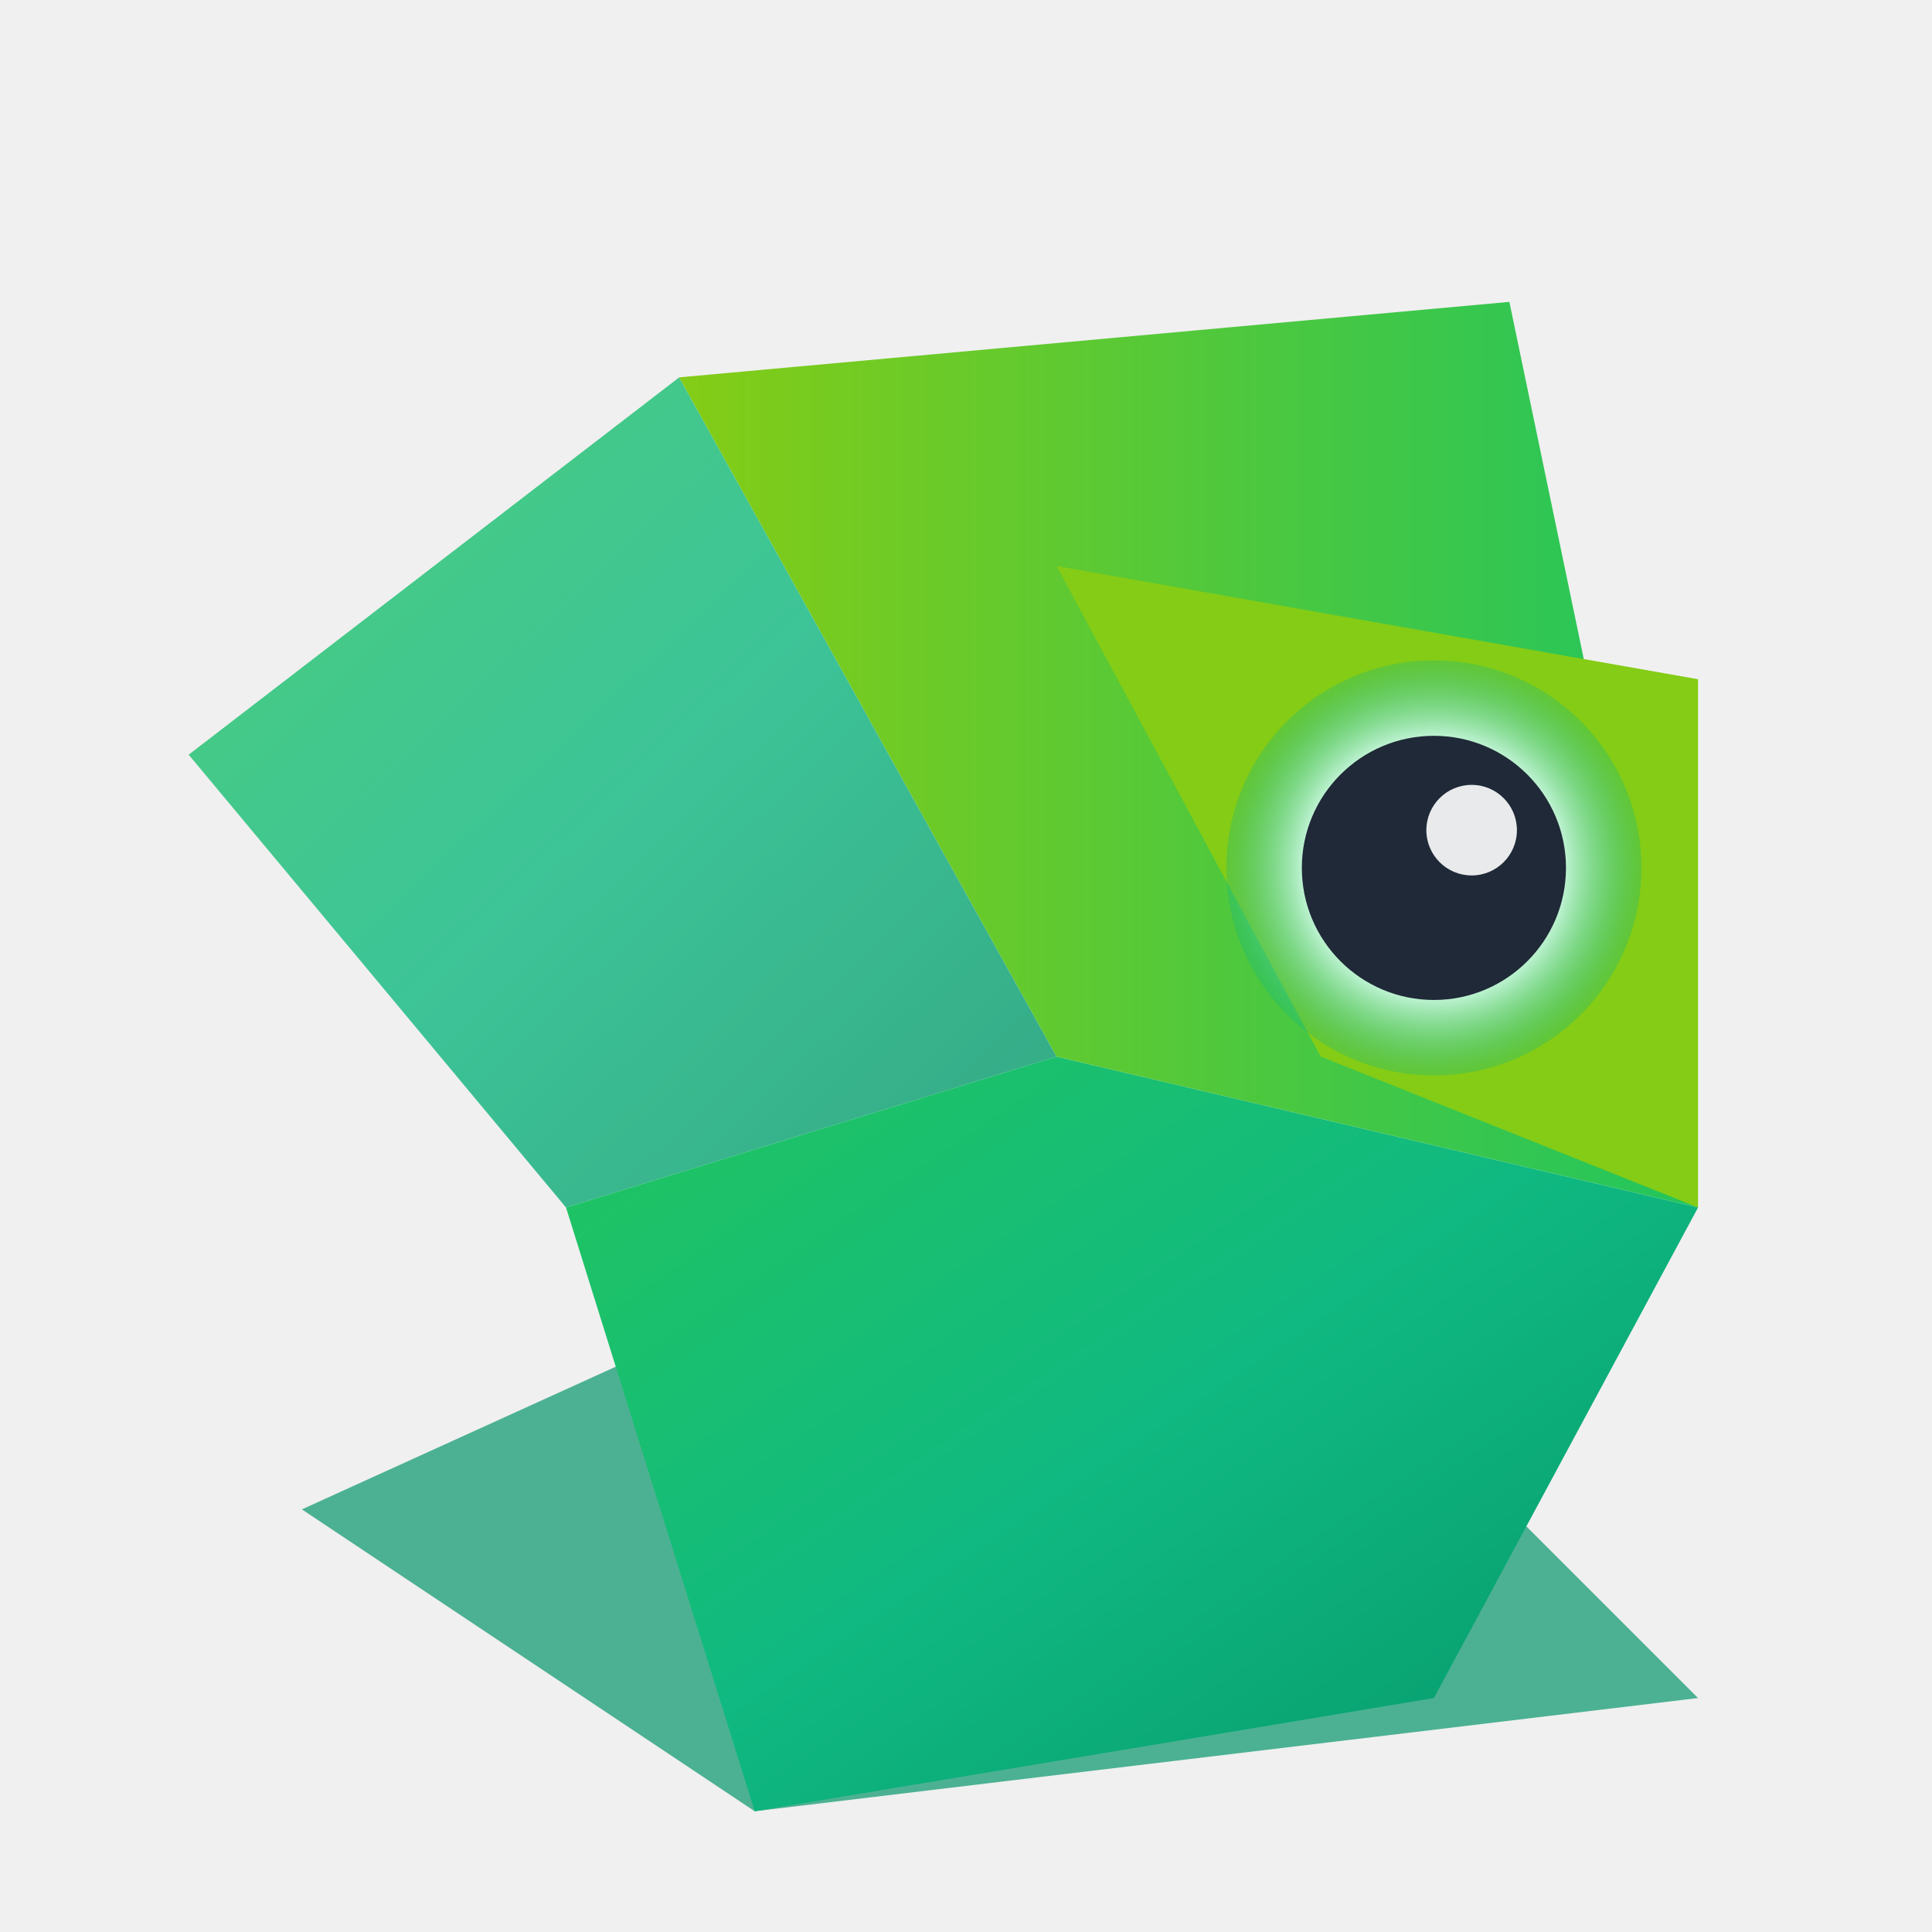
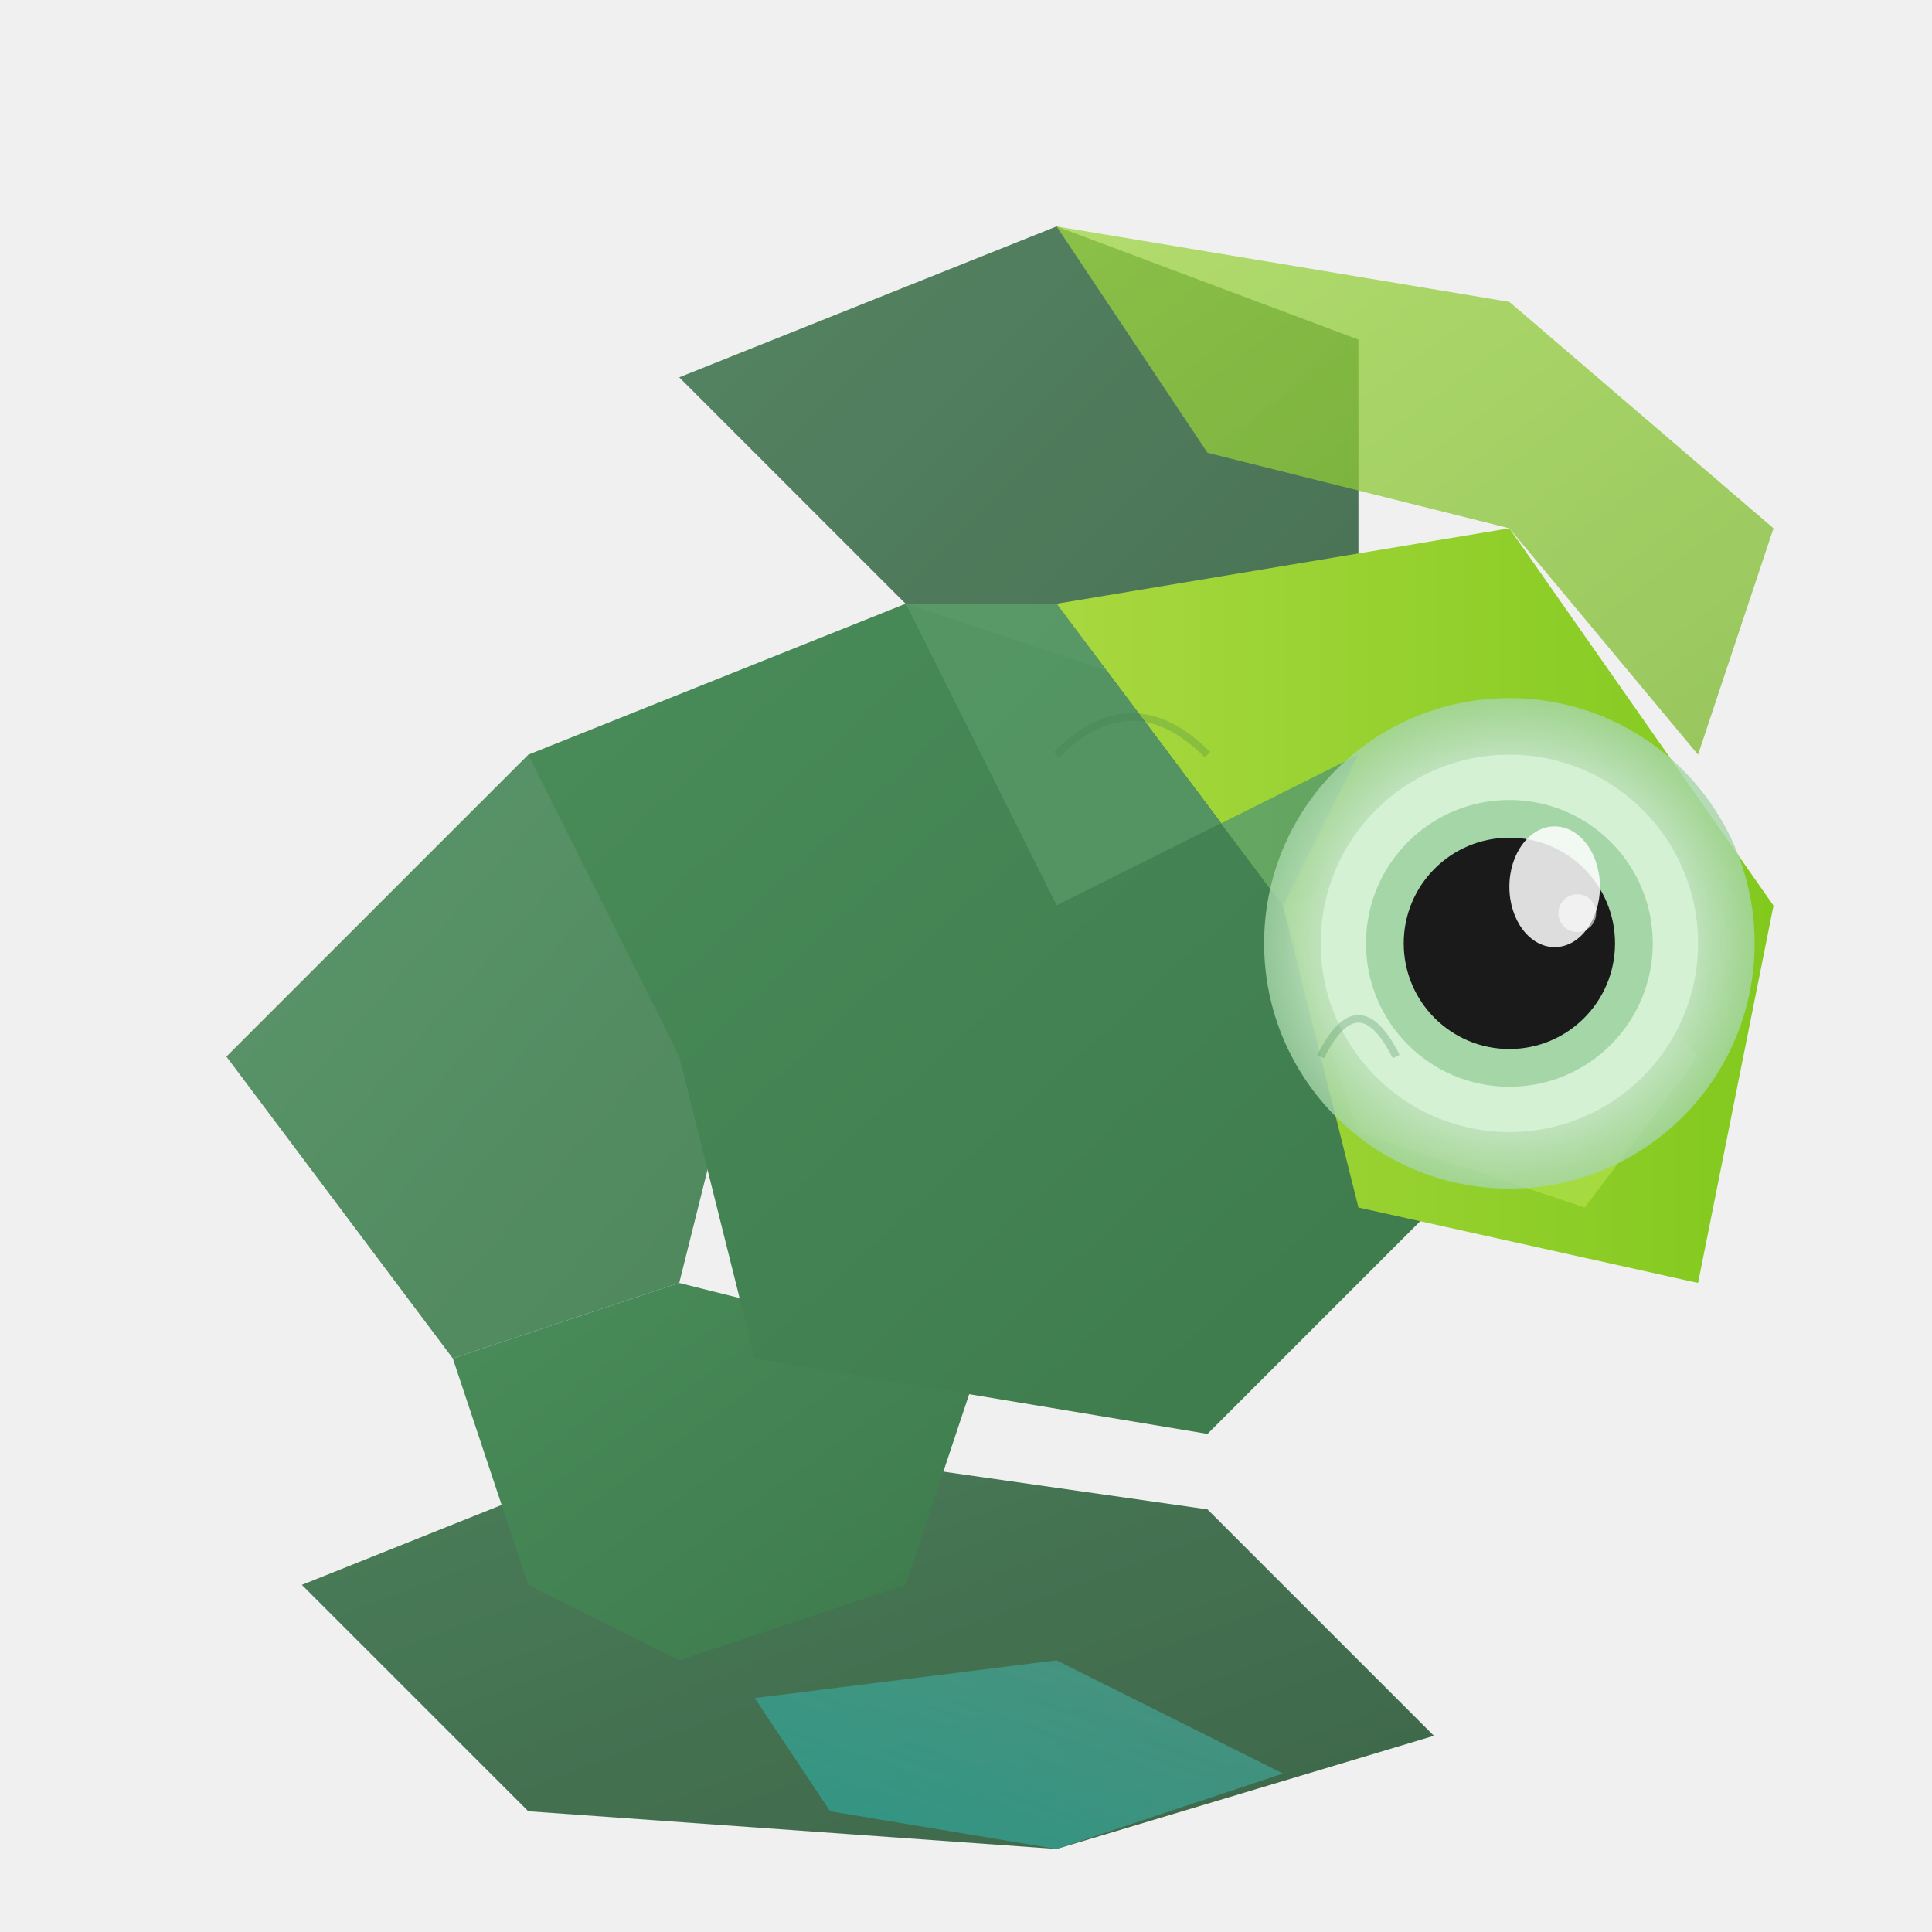
<svg xmlns="http://www.w3.org/2000/svg" width="512" height="512" viewBox="0 0 512 512" fill="none">
-   <g id="logo">
-     <defs>
-       <linearGradient id="grad1" x1="0%" y1="0%" x2="100%" y2="100%">
-         <stop offset="0%" style="stop-color:#22C55E;stop-opacity:1" />
-         <stop offset="50%" style="stop-color:#10B981;stop-opacity:1" />
-         <stop offset="100%" style="stop-color:#059669;stop-opacity:1" />
-       </linearGradient>
-       <linearGradient id="grad2" x1="0%" y1="0%" x2="100%" y2="0%">
-         <stop offset="0%" style="stop-color:#84CC16;stop-opacity:1" />
-         <stop offset="100%" style="stop-color:#22C55E;stop-opacity:1" />
-       </linearGradient>
-       <radialGradient id="eye" cx="50%" cy="50%" r="50%">
-         <stop offset="0%" style="stop-color:#D1FAE5;stop-opacity:1" />
-         <stop offset="60%" style="stop-color:#D1FAE5;stop-opacity:1" />
-         <stop offset="100%" style="stop-color:#10B981;stop-opacity:0.3" />
-       </radialGradient>
-     </defs>
-     <path d="M 80 400 L 300 300 L 450 450 L 200 480 Z" fill="#059669" opacity="0.7" />
-     <path d="M 50 200 L 180 100 L 280 280 L 150 320 Z" fill="url(#grad1)" opacity="0.8" />
-     <path d="M 150 320 L 280 280 L 450 320 L 380 450 L 200 480 Z" fill="url(#grad1)" />
-     <path d="M 180 100 L 400 80 L 450 320 L 280 280 Z" fill="url(#grad2)" />
-     <path d="M 280 150 L 450 180 L 450 320 L 350 280 Z" fill="#84CC16" />
-     <circle cx="380" cy="230" r="55" fill="url(#eye)" />
-     <circle cx="380" cy="230" r="35" fill="#1F2937" />
-     <circle cx="390" cy="220" r="12" fill="#FFFFFF" opacity="0.9" />
-   </g>
+   <defs>
+     <linearGradient id="bodyDark" x1="0%" y1="0%" x2="100%" y2="100%">
+       <stop offset="0%" style="stop-color:#2d6a3f;stop-opacity:1" />
+       <stop offset="100%" style="stop-color:#1e4d2b;stop-opacity:1" />
+     </linearGradient>
+     <linearGradient id="bodyMid" x1="0%" y1="0%" x2="100%" y2="100%">
+       <stop offset="0%" style="stop-color:#4a8c5a;stop-opacity:1" />
+       <stop offset="100%" style="stop-color:#3d7a4c;stop-opacity:1" />
+     </linearGradient>
+     <linearGradient id="bodyLight" x1="0%" y1="0%" x2="100%" y2="100%">
+       <stop offset="0%" style="stop-color:#9ed641;stop-opacity:1" />
+       <stop offset="100%" style="stop-color:#7ab82d;stop-opacity:1" />
+     </linearGradient>
+     <linearGradient id="headGrad" x1="0%" y1="0%" x2="100%" y2="0%">
+       <stop offset="0%" style="stop-color:#a8d83f;stop-opacity:1" />
+       <stop offset="100%" style="stop-color:#82c91e;stop-opacity:1" />
+     </linearGradient>
+     <radialGradient id="eyeGlow" cx="50%" cy="50%" r="50%">
+       <stop offset="0%" style="stop-color:#e8f5e9;stop-opacity:1" />
+       <stop offset="70%" style="stop-color:#c8e6c9;stop-opacity:1" />
+       <stop offset="100%" style="stop-color:#a5d6a7;stop-opacity:0.8" />
+     </radialGradient>
+     <linearGradient id="tealAccent" x1="0%" y1="100%" x2="100%" y2="0%">
+       <stop offset="0%" style="stop-color:#26a69a;stop-opacity:0.7" />
+       <stop offset="100%" style="stop-color:#4db6ac;stop-opacity:0.5" />
+     </linearGradient>
+   </defs>
+   <path d="M 80 420 L 180 380 L 320 400 L 380 460 L 280 490 L 140 480 Z" fill="url(#bodyDark)" opacity="0.85" />
+   <path d="M 60 280 L 140 200 L 200 260 L 180 340 L 120 360 Z" fill="url(#bodyMid)" opacity="0.9" />
+   <path d="M 120 360 L 180 340 L 260 360 L 240 420 L 180 440 L 140 420 Z" fill="url(#bodyMid)" />
+   <path d="M 200 450 L 280 440 L 340 470 L 280 490 L 220 480 Z" fill="url(#tealAccent)" />
+   <path d="M 140 200 L 240 160 L 360 200 L 380 320 L 320 380 L 200 360 L 180 280 Z" fill="url(#bodyMid)" />
+   <path d="M 180 100 L 280 60 L 360 90 L 360 200 L 280 240 L 240 160 Z" fill="url(#bodyDark)" opacity="0.8" />
+   <path d="M 280 160 L 400 140 L 470 240 L 450 340 L 360 320 L 340 240 Z" fill="url(#headGrad)" />
+   <path d="M 280 60 L 400 80 L 470 140 L 450 200 L 400 140 L 320 120 Z" fill="url(#bodyLight)" opacity="0.75" />
+   <path d="M 240 160 L 280 160 L 340 240 L 360 200 L 280 240 Z" fill="#5a9e6a" opacity="0.85" />
+   <path d="M 340 240 L 400 220 L 450 280 L 420 320 L 360 300 Z" fill="#b5e550" opacity="0.6" />
+   <circle cx="400" cy="250" r="65" fill="url(#eyeGlow)" />
+   <circle cx="400" cy="250" r="50" fill="#d4f1d4" />
+   <circle cx="400" cy="250" r="38" fill="#a5d6a7" />
+   <circle cx="400" cy="250" r="28" fill="#1a1a1a" />
+   <ellipse cx="412" cy="235" rx="12" ry="16" fill="white" opacity="0.85" />
+   <circle cx="418" cy="242" r="5" fill="white" opacity="0.6" />
+   <path d="M 350 280 Q 360 260 370 280" stroke="#4a8c5a" stroke-width="2" fill="none" opacity="0.3" />
+   <path d="M 280 200 Q 300 180 320 200" stroke="#3d7a4c" stroke-width="2" fill="none" opacity="0.25" />
</svg>
